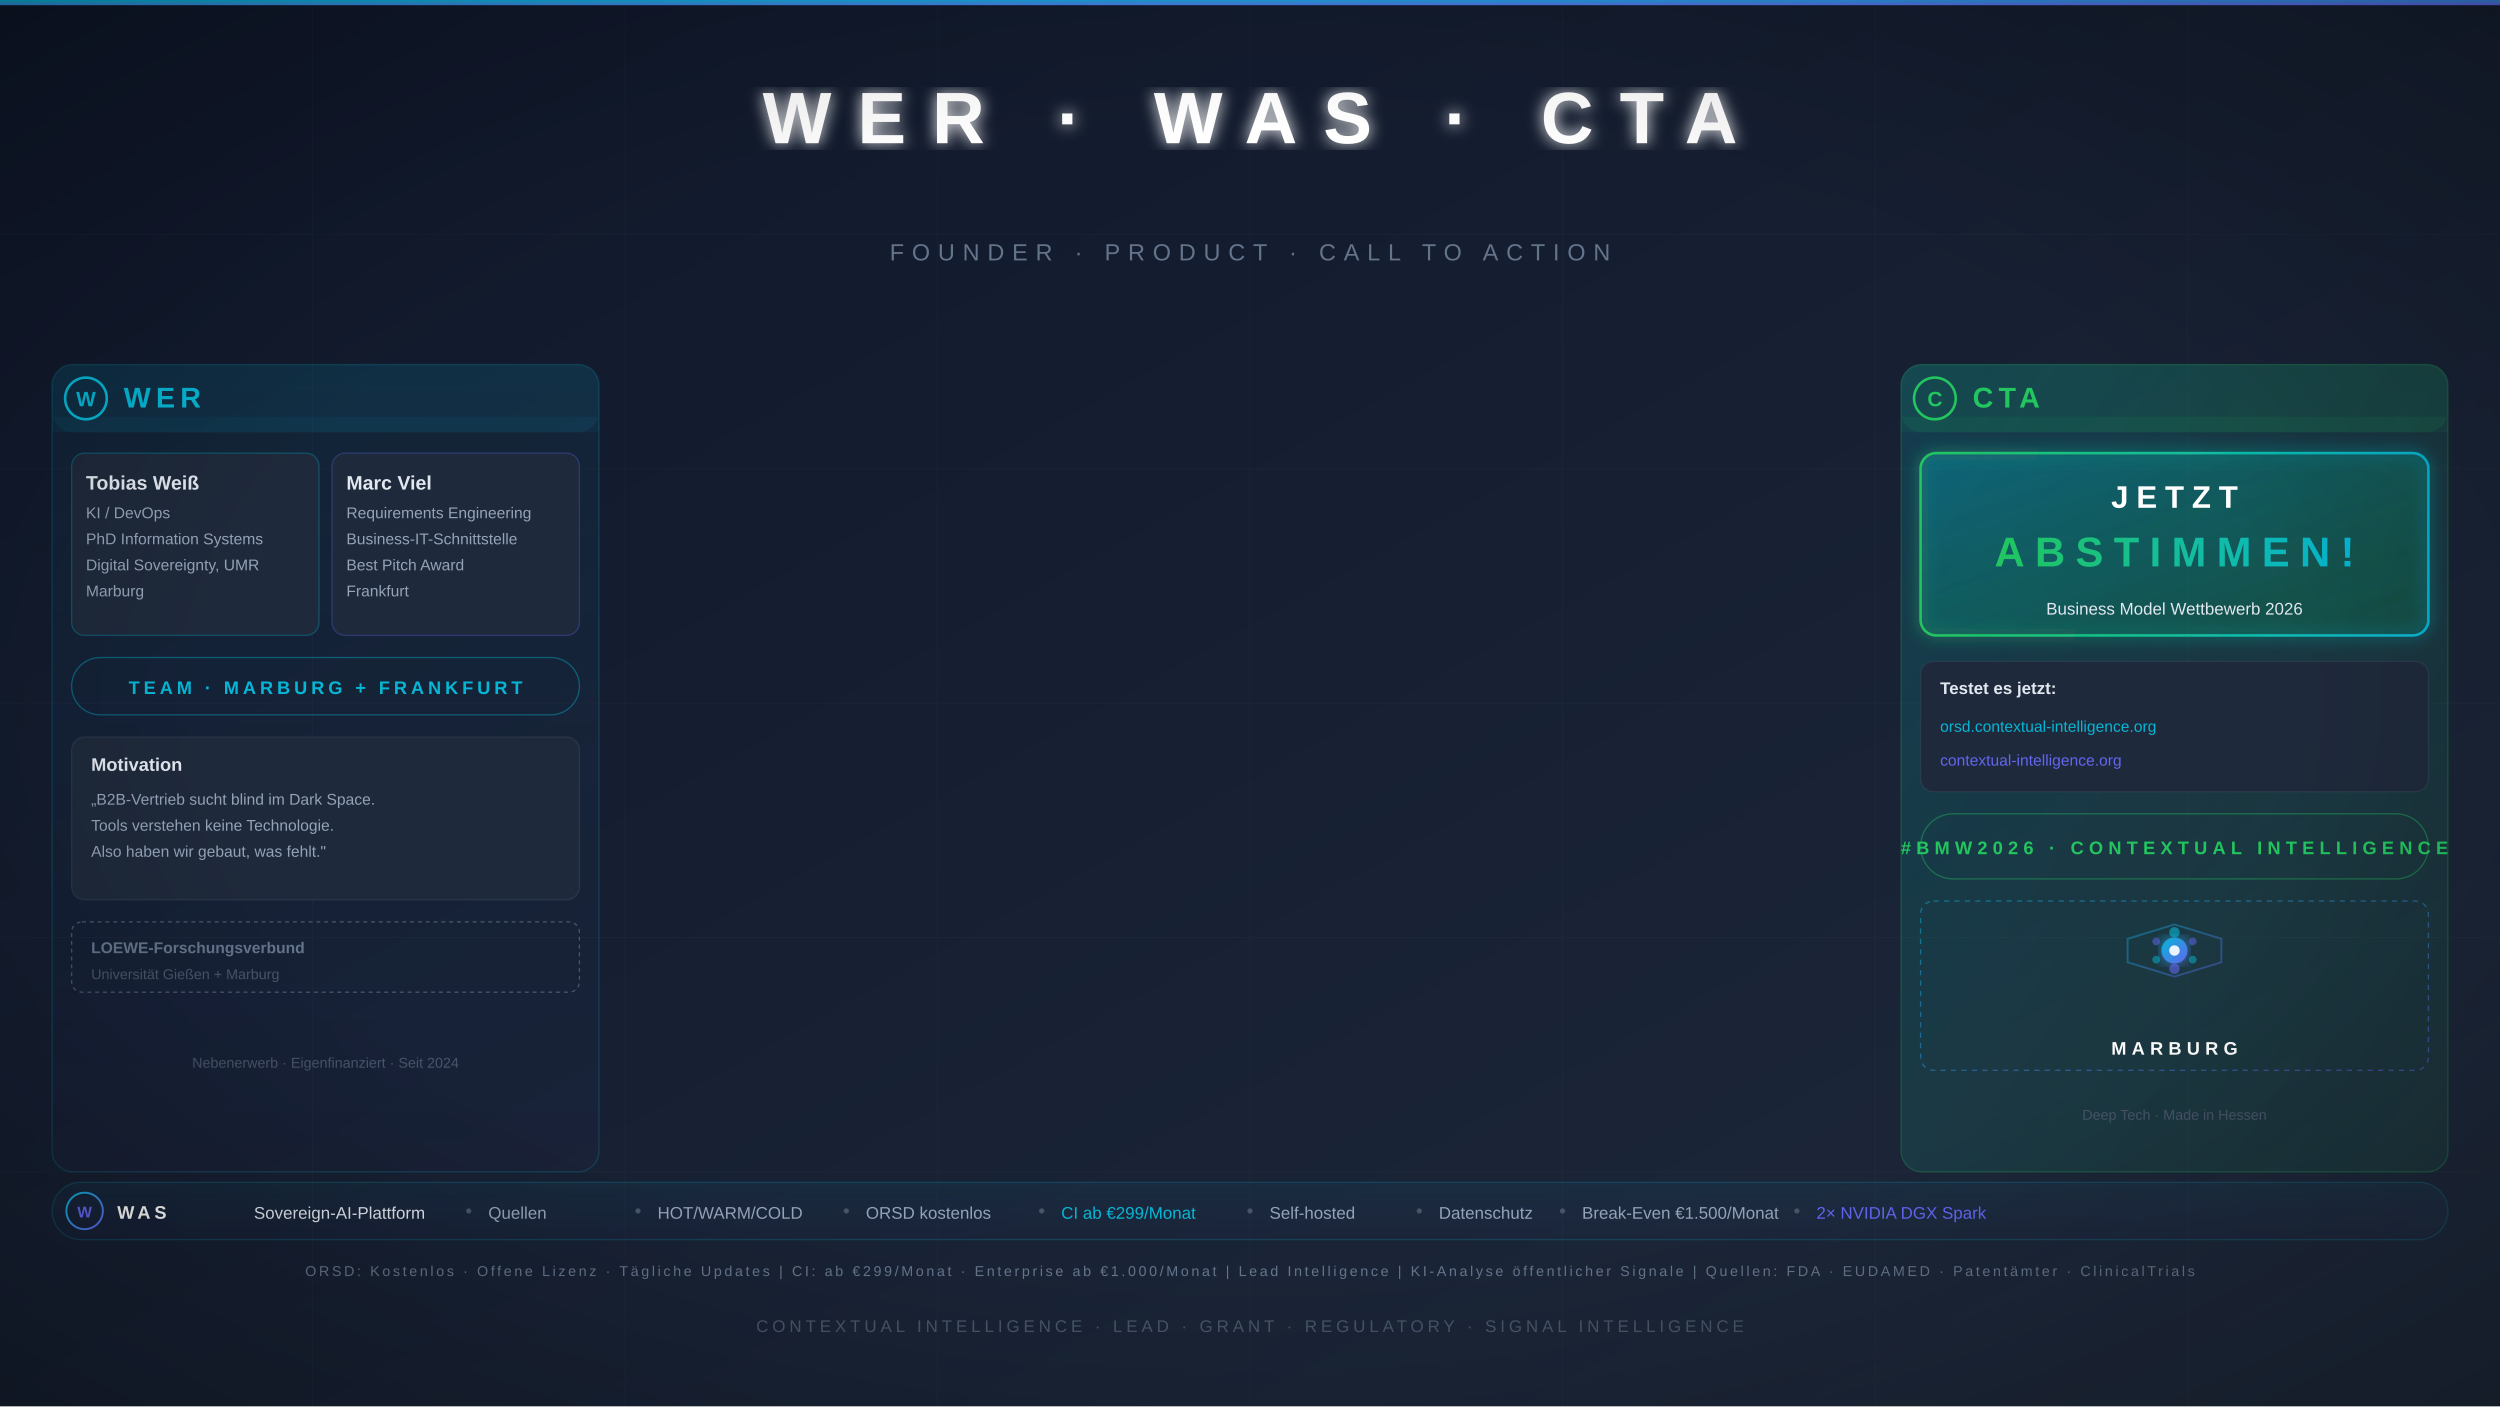
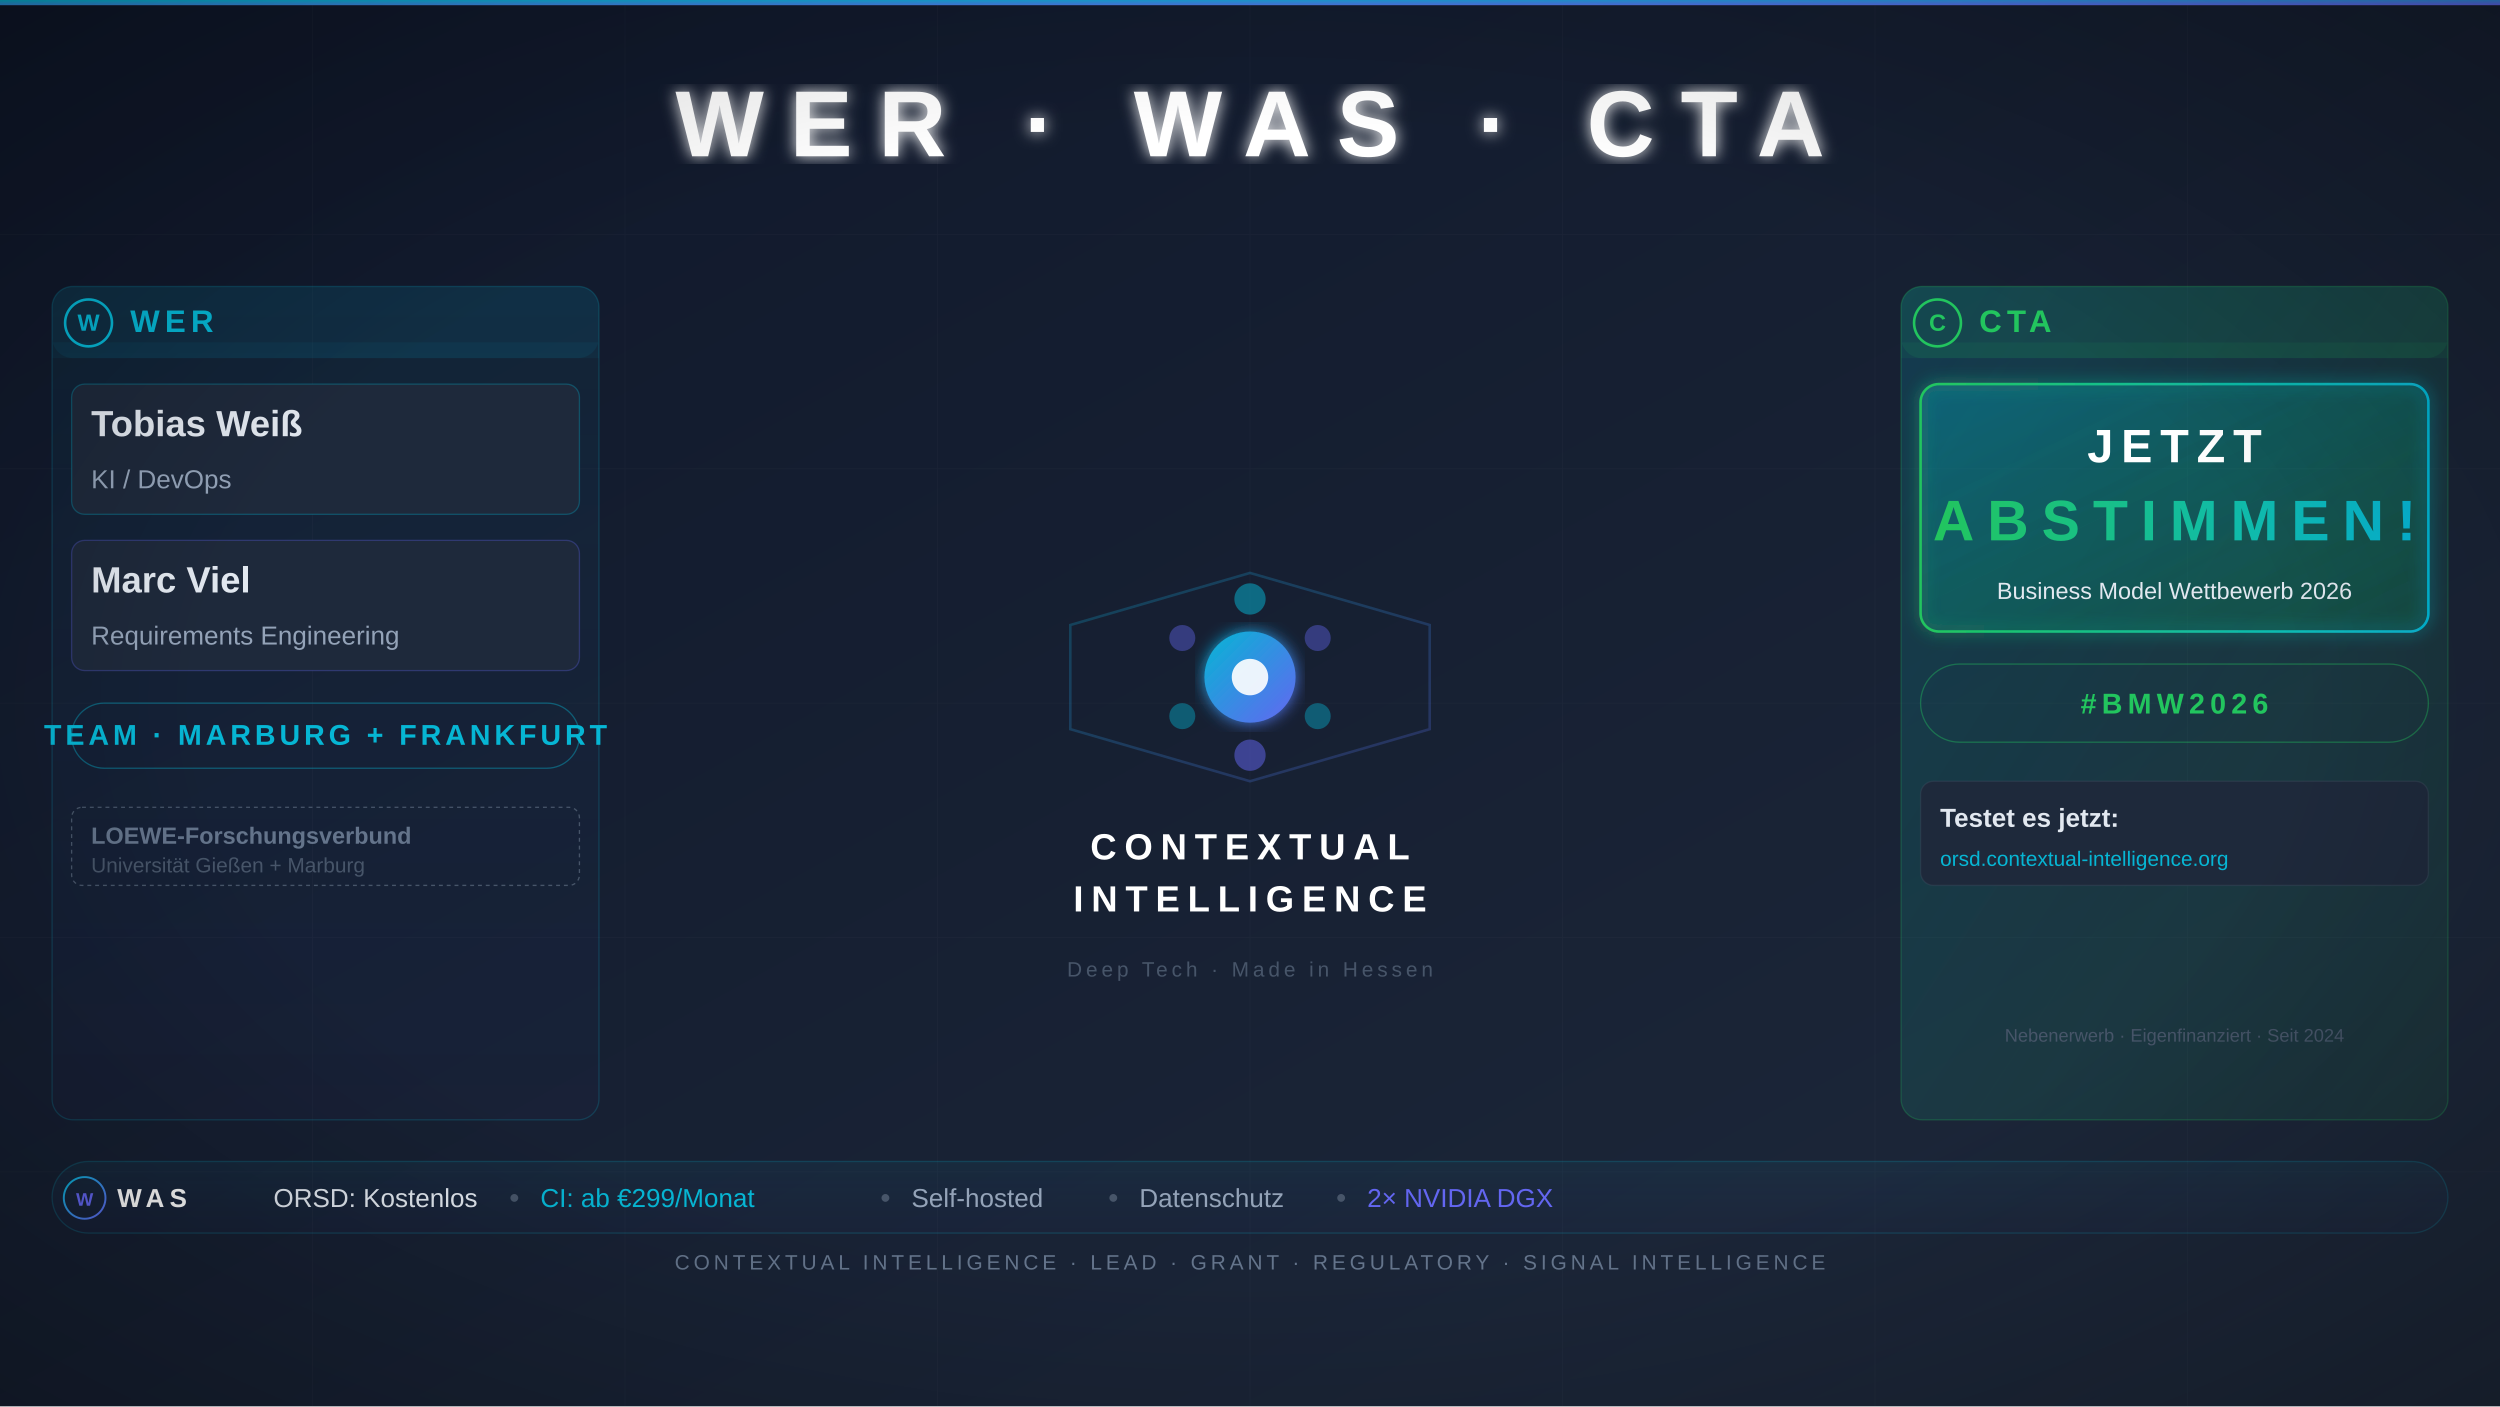
<svg xmlns="http://www.w3.org/2000/svg" viewBox="0 0 1920 1080" width="1920" height="1080">
  <defs>
    <linearGradient id="bg" x1="0%" y1="0%" x2="100%" y2="100%">
      <stop offset="0%" stop-color="#0f172a" />
      <stop offset="100%" stop-color="#1e293b" />
    </linearGradient>
    <linearGradient id="accent" x1="0%" y1="0%" x2="100%" y2="100%">
      <stop offset="0%" stop-color="#06b6d4" />
      <stop offset="100%" stop-color="#6366f1" />
    </linearGradient>
    <linearGradient id="colBg" x1="0%" y1="0%" x2="0%" y2="100%">
      <stop offset="0%" stop-color="#06b6d4" stop-opacity="0.06" />
      <stop offset="100%" stop-color="#6366f1" stop-opacity="0.02" />
    </linearGradient>
    <linearGradient id="ctaGrad" x1="0%" y1="0%" x2="100%" y2="100%">
      <stop offset="0%" stop-color="#06b6d4" stop-opacity="0.18" />
      <stop offset="100%" stop-color="#22c55e" stop-opacity="0.08" />
    </linearGradient>
    <linearGradient id="votingGrad" x1="0%" y1="0%" x2="100%" y2="0%">
      <stop offset="0%" stop-color="#22c55e" />
      <stop offset="100%" stop-color="#06b6d4" />
-     </linearGradient>
-     <linearGradient id="flowLine" x1="0%" y1="0%" x2="100%" y2="0%">
-       <stop offset="0%" stop-color="#06b6d4" stop-opacity="0" />
-       <stop offset="20%" stop-color="#06b6d4" stop-opacity="0.2" />
-       <stop offset="50%" stop-color="#6366f1" stop-opacity="0.3" />
-       <stop offset="80%" stop-color="#22c55e" stop-opacity="0.2" />
-       <stop offset="100%" stop-color="#22c55e" stop-opacity="0" />
    </linearGradient>
    <filter id="glow">
      <feGaussianBlur stdDeviation="6" result="b" />
      <feMerge>
        <feMergeNode in="b" />
        <feMergeNode in="SourceGraphic" />
      </feMerge>
    </filter>
    <filter id="softGlow">
      <feGaussianBlur stdDeviation="40" result="b" />
      <feMerge>
        <feMergeNode in="b" />
        <feMergeNode in="SourceGraphic" />
      </feMerge>
    </filter>
    <radialGradient id="vignette" cx="50%" cy="50%" r="75%">
      <stop offset="55%" stop-color="#000" stop-opacity="0" />
      <stop offset="100%" stop-color="#000" stop-opacity="0.35" />
    </radialGradient>
  </defs>
  <rect width="1920" height="1080" fill="url(#bg)" />
  <g opacity="0.03" stroke="#ffffff" stroke-width="0.5">
    <line x1="0" y1="180" x2="1920" y2="180" />
    <line x1="0" y1="360" x2="1920" y2="360" />
    <line x1="0" y1="540" x2="1920" y2="540" />
    <line x1="0" y1="720" x2="1920" y2="720" />
    <line x1="0" y1="900" x2="1920" y2="900" />
    <line x1="240" y1="0" x2="240" y2="1080" />
    <line x1="480" y1="0" x2="480" y2="1080" />
    <line x1="720" y1="0" x2="720" y2="1080" />
    <line x1="960" y1="0" x2="960" y2="1080" />
    <line x1="1200" y1="0" x2="1200" y2="1080" />
    <line x1="1440" y1="0" x2="1440" y2="1080" />
    <line x1="1680" y1="0" x2="1680" y2="1080" />
  </g>
  <rect x="0" y="0" width="1920" height="4" fill="url(#accent)" />
-   <text x="960" y="110" font-family="'Segoe UI','Helvetica Neue',Arial,sans-serif" font-size="56" font-weight="700" fill="#ffffff" letter-spacing="20" text-anchor="middle" filter="url(#glow)">WER · WAS · CTA</text>
-   <line x1="760" y1="140" x2="1160" y2="140" stroke="url(#accent)" stroke-width="2" stroke-linecap="round" />
-   <text x="960" y="200" font-family="'Segoe UI',Arial,sans-serif" font-size="18" fill="#64748b" letter-spacing="6" text-anchor="middle">FOUNDER · PRODUCT · CALL TO ACTION</text>
-   <g transform="translate(40, 280)">
-     <rect x="0" y="0" width="420" height="620" rx="16" fill="url(#colBg)" stroke="#06b6d4" stroke-width="1" stroke-opacity="0.2" />
-     <rect x="0" y="0" width="420" height="52" rx="16" fill="#06b6d4" fill-opacity="0.08" />
-     <rect x="0" y="40" width="420" height="12" fill="#06b6d4" fill-opacity="0.06" />
-     <circle cx="26" cy="26" r="16" fill="none" stroke="#06b6d4" stroke-width="2" />
-     <text x="26" y="32" font-family="Arial,sans-serif" font-size="16" fill="#06b6d4" text-anchor="middle" font-weight="700">W</text>
-     <text x="55" y="33" font-family="'Segoe UI',Arial,sans-serif" font-size="22" font-weight="700" fill="#06b6d4" letter-spacing="4">WER</text>
-     <rect x="15" y="68" width="190" height="140" rx="10" fill="#1e293b" stroke="#06b6d4" stroke-width="1" stroke-opacity="0.3" />
-     <text x="26" y="96" font-family="'Segoe UI',Arial,sans-serif" font-size="15" font-weight="700" fill="#e2e8f0">Tobias Weiß</text>
-     <text x="26" y="118" font-family="'Segoe UI',Arial,sans-serif" font-size="12" fill="#94a3b8">KI / DevOps</text>
-     <text x="26" y="138" font-family="'Segoe UI',Arial,sans-serif" font-size="12" fill="#94a3b8">PhD Information Systems</text>
-     <text x="26" y="158" font-family="'Segoe UI',Arial,sans-serif" font-size="12" fill="#94a3b8">Digital Sovereignty, UMR</text>
-     <text x="26" y="178" font-family="'Segoe UI',Arial,sans-serif" font-size="12" fill="#94a3b8">Marburg</text>
-     <rect x="215" y="68" width="190" height="140" rx="10" fill="#1e293b" stroke="#6366f1" stroke-width="1" stroke-opacity="0.3" />
-     <text x="226" y="96" font-family="'Segoe UI',Arial,sans-serif" font-size="15" font-weight="700" fill="#e2e8f0">Marc Viel</text>
-     <text x="226" y="118" font-family="'Segoe UI',Arial,sans-serif" font-size="12" fill="#94a3b8">Requirements Engineering</text>
-     <text x="226" y="138" font-family="'Segoe UI',Arial,sans-serif" font-size="12" fill="#94a3b8">Business-IT-Schnittstelle</text>
-     <text x="226" y="158" font-family="'Segoe UI',Arial,sans-serif" font-size="12" fill="#94a3b8">Best Pitch Award</text>
-     <text x="226" y="178" font-family="'Segoe UI',Arial,sans-serif" font-size="12" fill="#94a3b8">Frankfurt</text>
-     <rect x="15" y="225" width="390" height="44" rx="22" fill="none" stroke="#06b6d4" stroke-width="1" stroke-opacity="0.4" />
-     <text x="210" y="253" font-family="'Segoe UI',Arial,sans-serif" font-size="14" font-weight="700" fill="#06b6d4" text-anchor="middle" letter-spacing="3">TEAM · MARBURG + FRANKFURT</text>
-     <rect x="15" y="286" width="390" height="125" rx="10" fill="#1e293b" stroke="#64748b" stroke-width="1" stroke-opacity="0.2" />
-     <text x="30" y="312" font-family="'Segoe UI',Arial,sans-serif" font-size="14" font-weight="600" fill="#e2e8f0">Motivation</text>
-     <text x="30" y="338" font-family="'Segoe UI',Arial,sans-serif" font-size="12" fill="#94a3b8">„B2B-Vertrieb sucht blind im Dark Space.</text>
-     <text x="30" y="358" font-family="'Segoe UI',Arial,sans-serif" font-size="12" fill="#94a3b8">Tools verstehen keine Technologie.</text>
-     <text x="30" y="378" font-family="'Segoe UI',Arial,sans-serif" font-size="12" fill="#94a3b8">Also haben wir gebaut, was fehlt."</text>
-     <rect x="15" y="428" width="390" height="54" rx="8" fill="none" stroke="#475569" stroke-width="1" stroke-dasharray="3" />
-     <text x="30" y="452" font-family="'Segoe UI',Arial,sans-serif" font-size="12" font-weight="600" fill="#64748b">LOEWE-Forschungsverbund</text>
-     <text x="30" y="472" font-family="'Segoe UI',Arial,sans-serif" font-size="11" fill="#475569">Universität Gießen + Marburg</text>
-     <text x="210" y="540" font-family="'Segoe UI',Arial,sans-serif" font-size="11" fill="#475569" text-anchor="middle">Nebenerwerb · Eigenfinanziert · Seit 2024</text>
+   <text x="960" y="120" font-family="'Segoe UI','Helvetica Neue',Arial,sans-serif" font-size="72" font-weight="700" fill="#ffffff" letter-spacing="20" text-anchor="middle" filter="url(#glow)">WER · WAS · CTA</text>
+   <line x1="760" y1="150" x2="1160" y2="150" stroke="url(#accent)" stroke-width="2" stroke-linecap="round" />
+   <g transform="translate(40, 220)">
+     <rect x="0" y="0" width="420" height="640" rx="16" fill="url(#colBg)" stroke="#06b6d4" stroke-width="1" stroke-opacity="0.2" />
+     <rect x="0" y="0" width="420" height="55" rx="16" fill="#06b6d4" fill-opacity="0.08" />
+     <rect x="0" y="43" width="420" height="12" fill="#06b6d4" fill-opacity="0.06" />
+     <circle cx="28" cy="28" r="18" fill="none" stroke="#06b6d4" stroke-width="2" />
+     <text x="28" y="34" font-family="Arial,sans-serif" font-size="18" fill="#06b6d4" text-anchor="middle" font-weight="700">W</text>
+     <text x="60" y="35" font-family="'Segoe UI',Arial,sans-serif" font-size="24" font-weight="700" fill="#06b6d4" letter-spacing="4">WER</text>
+     <rect x="15" y="75" width="390" height="100" rx="10" fill="#1e293b" stroke="#06b6d4" stroke-width="1" stroke-opacity="0.3" />
+     <text x="30" y="115" font-family="'Segoe UI',Arial,sans-serif" font-size="28" font-weight="700" fill="#e2e8f0">Tobias Weiß</text>
+     <text x="30" y="155" font-family="'Segoe UI',Arial,sans-serif" font-size="20" fill="#94a3b8">KI / DevOps</text>
+     <rect x="15" y="195" width="390" height="100" rx="10" fill="#1e293b" stroke="#6366f1" stroke-width="1" stroke-opacity="0.3" />
+     <text x="30" y="235" font-family="'Segoe UI',Arial,sans-serif" font-size="28" font-weight="700" fill="#e2e8f0">Marc Viel</text>
+     <text x="30" y="275" font-family="'Segoe UI',Arial,sans-serif" font-size="20" fill="#94a3b8">Requirements Engineering</text>
+     <rect x="15" y="320" width="390" height="50" rx="25" fill="none" stroke="#06b6d4" stroke-width="1" stroke-opacity="0.4" />
+     <text x="210" y="352" font-family="'Segoe UI',Arial,sans-serif" font-size="22" font-weight="700" fill="#06b6d4" text-anchor="middle" letter-spacing="3">TEAM · MARBURG + FRANKFURT</text>
+     <rect x="15" y="400" width="390" height="60" rx="8" fill="none" stroke="#475569" stroke-width="1" stroke-dasharray="3" />
+     <text x="30" y="428" font-family="'Segoe UI',Arial,sans-serif" font-size="18" font-weight="600" fill="#64748b">LOEWE-Forschungsverbund</text>
+     <text x="30" y="450" font-family="'Segoe UI',Arial,sans-serif" font-size="16" fill="#475569">Universität Gießen + Marburg</text>
  </g>
-   <g transform="translate(1460, 280)">
-     <rect x="0" y="0" width="420" height="620" rx="16" fill="url(#ctaGrad)" stroke="#22c55e" stroke-width="1" stroke-opacity="0.25" />
-     <rect x="0" y="0" width="420" height="52" rx="16" fill="#22c55e" fill-opacity="0.1" />
-     <rect x="0" y="40" width="420" height="12" fill="#22c55e" fill-opacity="0.08" />
-     <circle cx="26" cy="26" r="16" fill="none" stroke="#22c55e" stroke-width="2" />
-     <text x="26" y="32" font-family="Arial,sans-serif" font-size="16" fill="#22c55e" text-anchor="middle" font-weight="700">C</text>
-     <text x="55" y="33" font-family="'Segoe UI',Arial,sans-serif" font-size="22" font-weight="700" fill="#22c55e" letter-spacing="4">CTA</text>
-     <rect x="15" y="68" width="390" height="140" rx="12" fill="url(#ctaGrad)" stroke="url(#votingGrad)" stroke-width="2" filter="url(#glow)" />
-     <text x="210" y="110" font-family="'Segoe UI',Arial,sans-serif" font-size="24" font-weight="700" fill="#ffffff" text-anchor="middle" letter-spacing="6">JETZT</text>
-     <text x="210" y="155" font-family="'Segoe UI',Arial,sans-serif" font-size="32" font-weight="800" fill="url(#votingGrad)" text-anchor="middle" letter-spacing="8">ABSTIMMEN!</text>
-     <text x="210" y="192" font-family="'Segoe UI',Arial,sans-serif" font-size="13" fill="#e2e8f0" text-anchor="middle">Business Model Wettbewerb 2026</text>
-     <rect x="15" y="228" width="390" height="100" rx="10" fill="#1e293b" stroke="#475569" stroke-width="1" stroke-opacity="0.3" />
-     <text x="30" y="253" font-family="'Segoe UI',Arial,sans-serif" font-size="13" font-weight="700" fill="#e2e8f0">Testet es jetzt:</text>
-     <text x="30" y="282" font-family="'Segoe UI',Arial,sans-serif" font-size="12" fill="#06b6d4">orsd.contextual-intelligence.org</text>
-     <text x="30" y="308" font-family="'Segoe UI',Arial,sans-serif" font-size="12" fill="#6366f1">contextual-intelligence.org</text>
-     <rect x="15" y="345" width="390" height="50" rx="25" fill="none" stroke="#22c55e" stroke-width="1" stroke-opacity="0.4" />
-     <text x="210" y="376" font-family="'Segoe UI',Arial,sans-serif" font-size="14" font-weight="700" fill="#22c55e" text-anchor="middle" letter-spacing="4">#BMW2026 · CONTEXTUAL INTELLIGENCE</text>
-     <rect x="15" y="412" width="390" height="130" rx="10" fill="none" stroke="url(#accent)" stroke-width="1" stroke-dasharray="4" stroke-opacity="0.5" />
-     <g transform="translate(210, 450)">
-       <polygon points="0,-20 36,-9 36,9 0,20 -36,9 -36,-9" fill="none" stroke="url(#accent)" stroke-width="1.5" opacity="0.4" />
-       <circle cx="0" cy="0" r="10" fill="url(#accent)" filter="url(#glow)" />
-       <circle cx="0" cy="0" r="4" fill="#ffffff" opacity="0.9" />
-       <circle cx="0" cy="-14" r="4" fill="#06b6d4" opacity="0.6" />
-       <circle cx="14" cy="-7" r="3" fill="#6366f1" opacity="0.5" />
-       <circle cx="14" cy="7" r="3" fill="#06b6d4" opacity="0.5" />
-       <circle cx="0" cy="14" r="4" fill="#6366f1" opacity="0.6" />
-       <circle cx="-14" cy="7" r="3" fill="#06b6d4" opacity="0.5" />
-       <circle cx="-14" cy="-7" r="3" fill="#6366f1" opacity="0.5" />
-     </g>
-     <text x="210" y="530" font-family="'Segoe UI',Arial,sans-serif" font-size="14" font-weight="700" fill="#ffffff" text-anchor="middle" letter-spacing="4">MARBURG</text>
-     <text x="210" y="580" font-family="'Segoe UI',Arial,sans-serif" font-size="11" fill="#475569" text-anchor="middle">Deep Tech · Made in Hessen</text>
+   <g transform="translate(960, 520)">
+     <polygon points="0,-80 138,-40 138,40 0,80 -138,40 -138,-40" fill="none" stroke="url(#accent)" stroke-width="2" opacity="0.25" />
+     <circle cx="0" cy="0" r="35" fill="url(#accent)" filter="url(#glow)" />
+     <circle cx="0" cy="0" r="14" fill="#ffffff" opacity="0.9" />
+     <circle cx="0" cy="-60" r="12" fill="#06b6d4" opacity="0.5" />
+     <circle cx="52" cy="-30" r="10" fill="#6366f1" opacity="0.4" />
+     <circle cx="52" cy="30" r="10" fill="#06b6d4" opacity="0.4" />
+     <circle cx="0" cy="60" r="12" fill="#6366f1" opacity="0.5" />
+     <circle cx="-52" cy="30" r="10" fill="#06b6d4" opacity="0.4" />
+     <circle cx="-52" cy="-30" r="10" fill="#6366f1" opacity="0.4" />
  </g>
-   <g transform="translate(0, 900)">
+   <text x="960" y="660" font-family="'Segoe UI','Helvetica Neue',Arial,sans-serif" font-size="28" font-weight="700" fill="#ffffff" letter-spacing="6" text-anchor="middle">CONTEXTUAL</text>
+   <text x="960" y="700" font-family="'Segoe UI','Helvetica Neue',Arial,sans-serif" font-size="28" font-weight="700" fill="#ffffff" letter-spacing="6" text-anchor="middle">INTELLIGENCE</text>
+   <text x="960" y="750" font-family="'Segoe UI',Arial,sans-serif" font-size="16" fill="#475569" letter-spacing="3" text-anchor="middle">Deep Tech · Made in Hessen</text>
+   <g transform="translate(1460, 220)">
+     <rect x="0" y="0" width="420" height="640" rx="16" fill="url(#ctaGrad)" stroke="#22c55e" stroke-width="1" stroke-opacity="0.25" />
+     <rect x="0" y="0" width="420" height="55" rx="16" fill="#22c55e" fill-opacity="0.1" />
+     <rect x="0" y="43" width="420" height="12" fill="#22c55e" fill-opacity="0.08" />
+     <circle cx="28" cy="28" r="18" fill="none" stroke="#22c55e" stroke-width="2" />
+     <text x="28" y="34" font-family="Arial,sans-serif" font-size="18" fill="#22c55e" text-anchor="middle" font-weight="700">C</text>
+     <text x="60" y="35" font-family="'Segoe UI',Arial,sans-serif" font-size="24" font-weight="700" fill="#22c55e" letter-spacing="4">CTA</text>
+     <rect x="15" y="75" width="390" height="190" rx="14" fill="url(#ctaGrad)" stroke="url(#votingGrad)" stroke-width="2" filter="url(#glow)" />
+     <text x="210" y="135" font-family="'Segoe UI',Arial,sans-serif" font-size="36" font-weight="700" fill="#ffffff" text-anchor="middle" letter-spacing="6">JETZT</text>
+     <text x="210" y="195" font-family="'Segoe UI',Arial,sans-serif" font-size="44" font-weight="800" fill="url(#votingGrad)" text-anchor="middle" letter-spacing="10">ABSTIMMEN!</text>
+     <text x="210" y="240" font-family="'Segoe UI',Arial,sans-serif" font-size="18" fill="#e2e8f0" text-anchor="middle">Business Model Wettbewerb 2026</text>
+     <rect x="15" y="290" width="390" height="60" rx="30" fill="none" stroke="#22c55e" stroke-width="1" stroke-opacity="0.4" />
+     <text x="210" y="328" font-family="'Segoe UI',Arial,sans-serif" font-size="22" font-weight="700" fill="#22c55e" text-anchor="middle" letter-spacing="4">#BMW2026</text>
+     <rect x="15" y="380" width="390" height="80" rx="10" fill="#1e293b" stroke="#475569" stroke-width="1" stroke-opacity="0.3" />
+     <text x="30" y="415" font-family="'Segoe UI',Arial,sans-serif" font-size="20" font-weight="700" fill="#e2e8f0">Testet es jetzt:</text>
+     <text x="30" y="445" font-family="'Segoe UI',Arial,sans-serif" font-size="16" fill="#06b6d4">orsd.contextual-intelligence.org</text>
+     <text x="210" y="580" font-family="'Segoe UI',Arial,sans-serif" font-size="14" fill="#475569" text-anchor="middle">Nebenerwerb · Eigenfinanziert · Seit 2024</text>
+   </g>
+   <g transform="translate(0, 880)">
    <line x1="0" y1="0" x2="1920" y2="0" stroke="url(#accent)" stroke-width="1" stroke-opacity="0.12" />
-     <path d="M 460,22 L 1460,22" fill="none" stroke="url(#flowLine)" stroke-width="2" opacity="0.4" />
-     <rect x="40" y="8" width="1840" height="44" rx="22" fill="url(#colBg)" stroke="#06b6d4" stroke-width="1" stroke-opacity="0.2" />
-     <circle cx="65" cy="30" r="14" fill="none" stroke="url(#accent)" stroke-width="1.5" />
-     <text x="65" y="35" font-family="Arial,sans-serif" font-size="12" fill="#6366f1" text-anchor="middle" font-weight="700">W</text>
-     <text x="90" y="36" font-family="'Segoe UI',Arial,sans-serif" font-size="14" font-weight="700" fill="#ffffff" letter-spacing="3">WAS</text>
-     <text x="195" y="36" font-family="'Segoe UI',Arial,sans-serif" font-size="13" fill="#e2e8f0">Sovereign-AI-Plattform</text>
-     <circle cx="360" cy="30" r="2" fill="#475569" />
-     <text x="375" y="36" font-family="'Segoe UI',Arial,sans-serif" font-size="13" fill="#94a3b8">Quellen</text>
-     <circle cx="490" cy="30" r="2" fill="#475569" />
-     <text x="505" y="36" font-family="'Segoe UI',Arial,sans-serif" font-size="13" fill="#94a3b8">HOT/WARM/COLD</text>
-     <circle cx="650" cy="30" r="2" fill="#475569" />
-     <text x="665" y="36" font-family="'Segoe UI',Arial,sans-serif" font-size="13" fill="#94a3b8">ORSD kostenlos</text>
-     <circle cx="800" cy="30" r="2" fill="#475569" />
-     <text x="815" y="36" font-family="'Segoe UI',Arial,sans-serif" font-size="13" fill="#06b6d4">CI ab €299/Monat</text>
-     <circle cx="960" cy="30" r="2" fill="#475569" />
-     <text x="975" y="36" font-family="'Segoe UI',Arial,sans-serif" font-size="13" fill="#94a3b8">Self-hosted</text>
-     <circle cx="1090" cy="30" r="2" fill="#475569" />
-     <text x="1105" y="36" font-family="'Segoe UI',Arial,sans-serif" font-size="13" fill="#94a3b8">Datenschutz</text>
-     <circle cx="1200" cy="30" r="2" fill="#475569" />
-     <text x="1215" y="36" font-family="'Segoe UI',Arial,sans-serif" font-size="13" fill="#94a3b8">Break-Even €1.500/Monat</text>
-     <circle cx="1380" cy="30" r="2" fill="#475569" />
-     <text x="1395" y="36" font-family="'Segoe UI',Arial,sans-serif" font-size="13" fill="#6366f1">2× NVIDIA DGX Spark</text>
-     <text x="960" y="80" font-family="'Segoe UI',Arial,sans-serif" font-size="11" fill="#64748b" text-anchor="middle" letter-spacing="2">
- ORSD: Kostenlos · Offene Lizenz · Tägliche Updates  |  CI: ab €299/Monat · Enterprise ab €1.000/Monat  |  Lead Intelligence  |  KI-Analyse öffentlicher Signale  |  Quellen: FDA · EUDAMED · Patentämter · ClinicalTrials
-     </text>
-     <text x="960" y="123" font-family="'Segoe UI',Arial,sans-serif" font-size="13" fill="#475569" letter-spacing="3" text-anchor="middle">CONTEXTUAL INTELLIGENCE · LEAD · GRANT · REGULATORY · SIGNAL INTELLIGENCE</text>
+     <rect x="40" y="12" width="1840" height="55" rx="28" fill="url(#colBg)" stroke="#06b6d4" stroke-width="1" stroke-opacity="0.2" />
+     <circle cx="65" cy="40" r="16" fill="none" stroke="url(#accent)" stroke-width="1.5" />
+     <text x="65" y="46" font-family="Arial,sans-serif" font-size="14" fill="#6366f1" text-anchor="middle" font-weight="700">W</text>
+     <text x="90" y="47" font-family="'Segoe UI',Arial,sans-serif" font-size="20" font-weight="700" fill="#ffffff" letter-spacing="4">WAS</text>
+     <text x="210" y="47" font-family="'Segoe UI',Arial,sans-serif" font-size="20" fill="#e2e8f0">ORSD: Kostenlos</text>
+     <circle cx="395" cy="40" r="3" fill="#475569" />
+     <text x="415" y="47" font-family="'Segoe UI',Arial,sans-serif" font-size="20" fill="#06b6d4">CI: ab €299/Monat</text>
+     <circle cx="680" cy="40" r="3" fill="#475569" />
+     <text x="700" y="47" font-family="'Segoe UI',Arial,sans-serif" font-size="20" fill="#94a3b8">Self-hosted</text>
+     <circle cx="855" cy="40" r="3" fill="#475569" />
+     <text x="875" y="47" font-family="'Segoe UI',Arial,sans-serif" font-size="20" fill="#94a3b8">Datenschutz</text>
+     <circle cx="1030" cy="40" r="3" fill="#475569" />
+     <text x="1050" y="47" font-family="'Segoe UI',Arial,sans-serif" font-size="20" fill="#6366f1">2× NVIDIA DGX</text>
+     <text x="960" y="95" font-family="'Segoe UI',Arial,sans-serif" font-size="16" fill="#64748b" letter-spacing="3" text-anchor="middle">CONTEXTUAL INTELLIGENCE · LEAD · GRANT · REGULATORY · SIGNAL INTELLIGENCE</text>
  </g>
  <rect width="1920" height="1080" fill="url(#vignette)" pointer-events="none" />
</svg>
